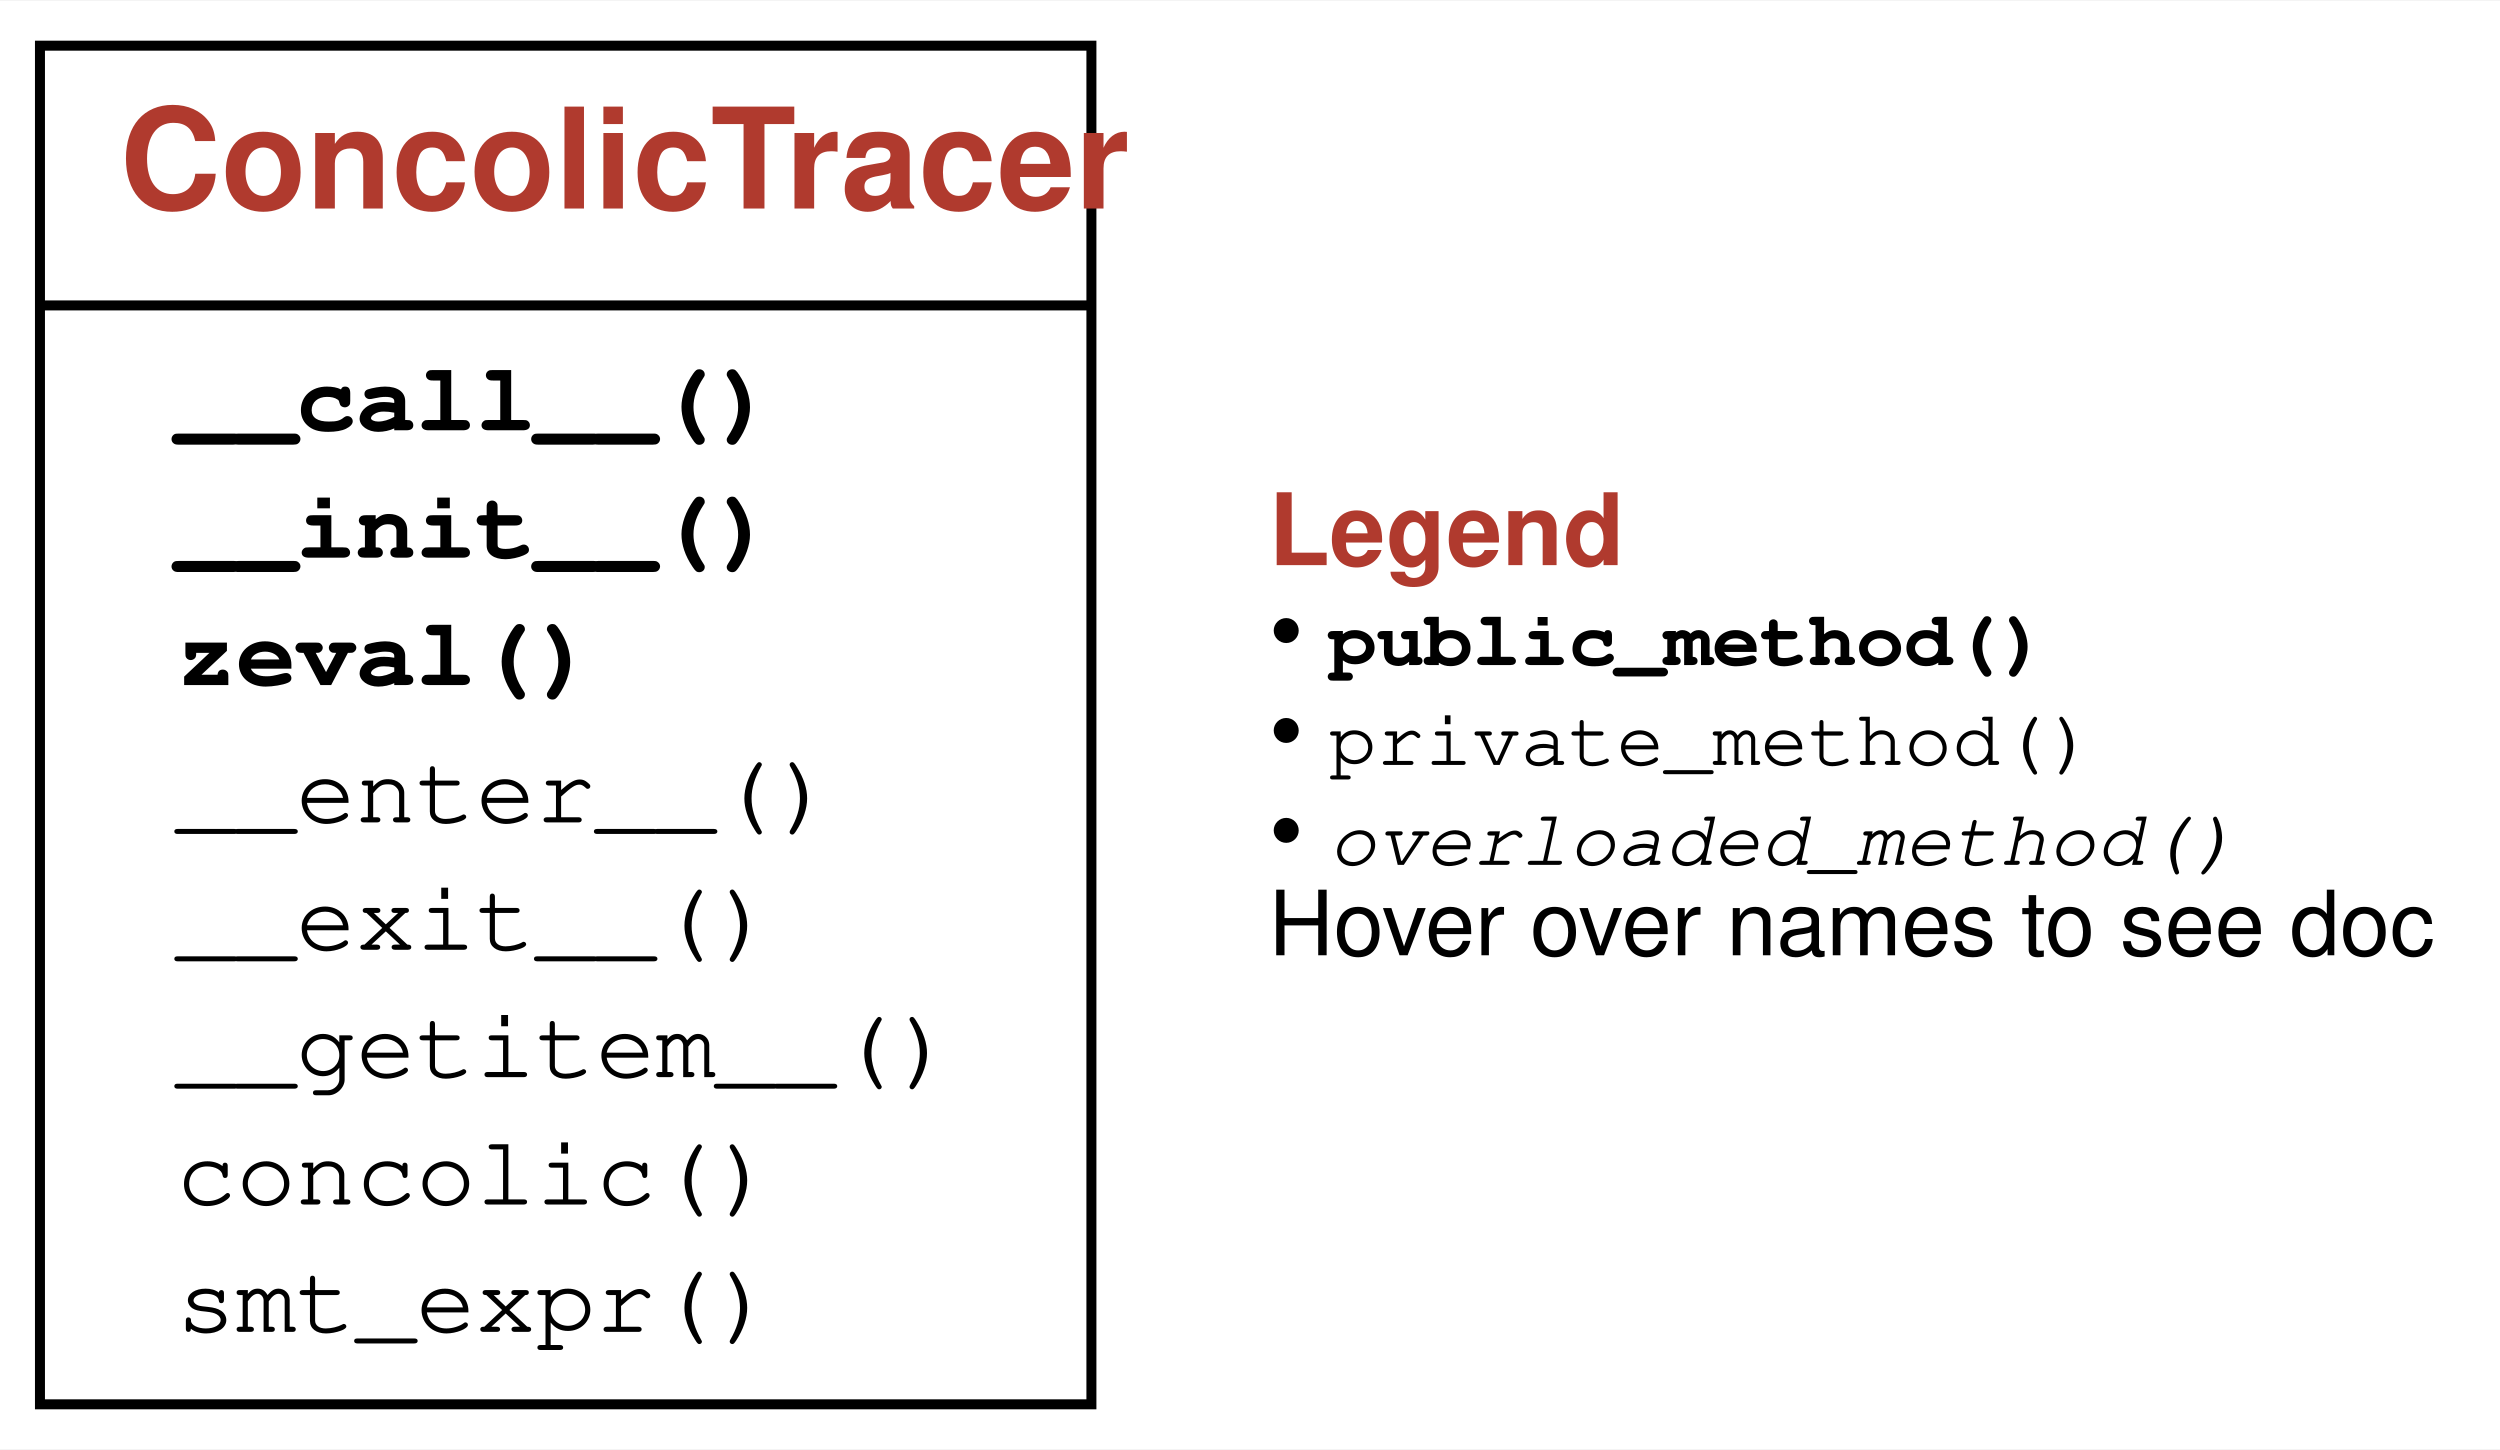
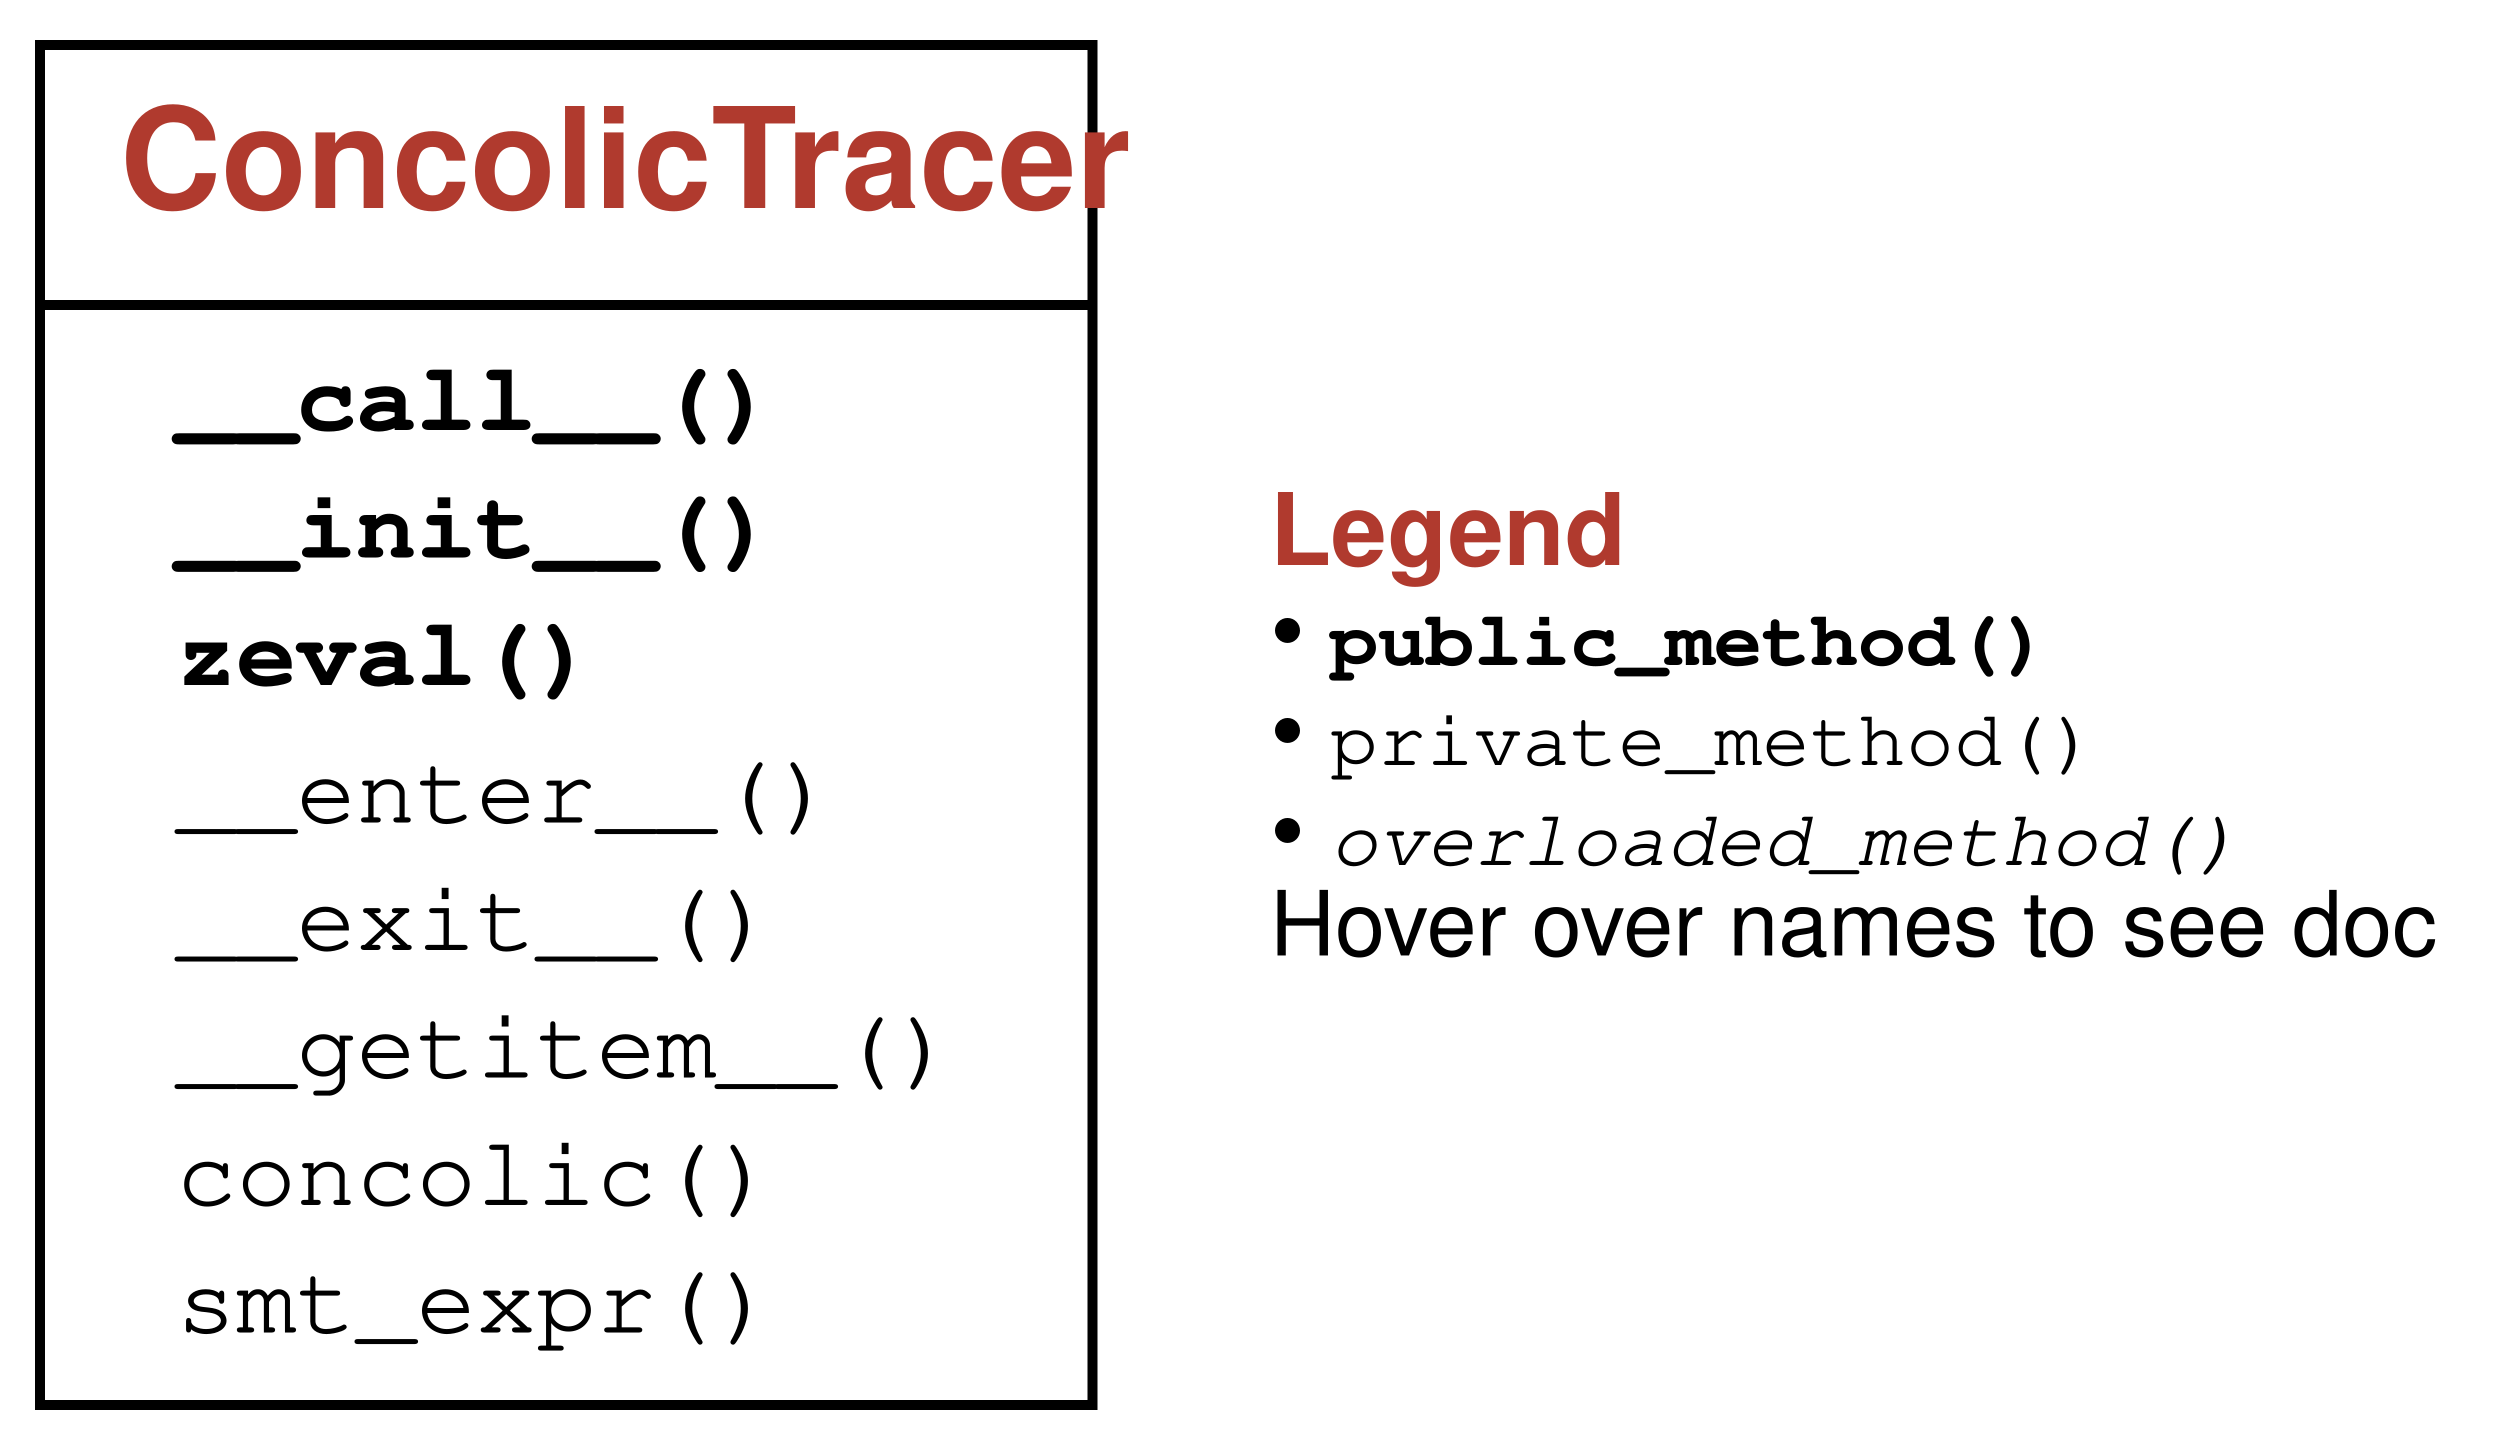
- <svg xmlns="http://www.w3.org/2000/svg" xmlns:xlink="http://www.w3.org/1999/xlink" width="250pt" height="145pt" viewBox="0.00 0.00 250.25 145.00">
+ <svg xmlns="http://www.w3.org/2000/svg" xmlns:xlink="http://www.w3.org/1999/xlink" width="250pt" height="145pt" viewBox="0.00 0.00 250.00 145.00">
  <g id="graph0" class="graph" transform="scale(1 1) rotate(0) translate(4 141)">
    <g id="a_graph0">
      <a xlink:title="ConcolicTracer class hierarchy">
        <polygon fill="white" stroke="none" points="-4,4 -4,-141 246.25,-141 246.25,4 -4,4" />
      </a>
    </g>
    <g id="node1" class="node">
      <g id="a_node1">
        <a xlink:href="#" xlink:title="class ConcolicTracer:&#10;Trace function execution, tracking variables and path conditions">
          <polygon fill="none" stroke="black" points="0,-0.5 0,-136.5 105.25,-136.5 105.25,-0.5 0,-0.5" />
-           <text text-anchor="start" x="8" y="-120.2" font-family="Patua One, Helvetica, sans-serif" font-weight="bold" font-size="14.00" fill="#b03a2e">ConcolicTracer</text>
+           <text xml:space="preserve" text-anchor="start" x="8" y="-120.2" font-family="Patua One, Helvetica, sans-serif" font-weight="bold" font-size="14.00" fill="#b03a2e">ConcolicTracer</text>
          <polyline fill="none" stroke="black" points="0,-110.5 105.25,-110.5" />
          <g id="a_node1_0">
            <a xlink:href="#" xlink:title="ConcolicTracer">
              <g id="a_node1_1">
                <a xlink:href="#" xlink:title="__call__(self, *args):&#10;Call self as a function.">
-                   <text text-anchor="start" x="13.62" y="-98" font-family="'Fira Mono', 'Source Code Pro', 'Courier', monospace" font-weight="bold" font-size="10.00">__call__()</text>
+                   <text xml:space="preserve" text-anchor="start" x="13.62" y="-98" font-family="'Fira Mono', 'Source Code Pro', 'Courier', monospace" font-weight="bold" font-size="10.00">__call__()</text>
                </a>
              </g>
              <g id="a_node1_2">
                <a xlink:href="#" xlink:title="__init__(self, context=None):&#10;Constructor.">
-                   <text text-anchor="start" x="13.62" y="-85.25" font-family="'Fira Mono', 'Source Code Pro', 'Courier', monospace" font-weight="bold" font-size="10.00">__init__()</text>
+                   <text xml:space="preserve" text-anchor="start" x="13.62" y="-85.25" font-family="'Fira Mono', 'Source Code Pro', 'Courier', monospace" font-weight="bold" font-size="10.00">__init__()</text>
                </a>
              </g>
              <g id="a_node1_3">
                <a xlink:href="#" xlink:title="zeval(self, predicates=None, *, python=False, log=False):&#10;Evaluate `predicates` in current context.&#10;- If `python` is set, use the z3 Python API; otherwise use z3 standalone.&#10;- If `log` is set, show input to z3.&#10;Return a pair (`result`, `solution`) where&#10;- `result` is either `'sat'` (satisfiable); then&#10;solution` is a mapping of variables to (value, type) pairs; or&#10;- `result` is not `'sat'`, indicating an error; then `solution` is `None`">
-                   <text text-anchor="start" x="13.62" y="-72.5" font-family="'Fira Mono', 'Source Code Pro', 'Courier', monospace" font-weight="bold" font-size="10.00">zeval()</text>
+                   <text xml:space="preserve" text-anchor="start" x="13.62" y="-72.5" font-family="'Fira Mono', 'Source Code Pro', 'Courier', monospace" font-weight="bold" font-size="10.00">zeval()</text>
                </a>
              </g>
              <g id="a_node1_4">
                <a xlink:href="#" xlink:title="__enter__(self)">
-                   <text text-anchor="start" x="13.62" y="-58.75" font-family="'Fira Mono', 'Source Code Pro', 'Courier', monospace" font-size="10.00">__enter__()</text>
+                   <text xml:space="preserve" text-anchor="start" x="13.62" y="-58.75" font-family="'Fira Mono', 'Source Code Pro', 'Courier', monospace" font-size="10.00">__enter__()</text>
                </a>
              </g>
              <g id="a_node1_5">
                <a xlink:href="#" xlink:title="__exit__(self, exc_type, exc_value, tb)">
-                   <text text-anchor="start" x="13.62" y="-46" font-family="'Fira Mono', 'Source Code Pro', 'Courier', monospace" font-size="10.00">__exit__()</text>
+                   <text xml:space="preserve" text-anchor="start" x="13.62" y="-46" font-family="'Fira Mono', 'Source Code Pro', 'Courier', monospace" font-size="10.00">__exit__()</text>
                </a>
              </g>
              <g id="a_node1_6">
                <a xlink:href="#" xlink:title="__getitem__(self, fn)">
-                   <text text-anchor="start" x="13.62" y="-33.25" font-family="'Fira Mono', 'Source Code Pro', 'Courier', monospace" font-size="10.00">__getitem__()</text>
+                   <text xml:space="preserve" text-anchor="start" x="13.62" y="-33.25" font-family="'Fira Mono', 'Source Code Pro', 'Courier', monospace" font-size="10.00">__getitem__()</text>
                </a>
              </g>
              <g id="a_node1_7">
                <a xlink:href="#" xlink:title="concolic(self, args)">
-                   <text text-anchor="start" x="13.62" y="-20.5" font-family="'Fira Mono', 'Source Code Pro', 'Courier', monospace" font-size="10.00">concolic()</text>
+                   <text xml:space="preserve" text-anchor="start" x="13.62" y="-20.5" font-family="'Fira Mono', 'Source Code Pro', 'Courier', monospace" font-size="10.00">concolic()</text>
                </a>
              </g>
              <g id="a_node1_8">
                <a xlink:href="#" xlink:title="smt_expr(self, show_decl=False, simplify=False, path=[])">
-                   <text text-anchor="start" x="13.62" y="-7.75" font-family="'Fira Mono', 'Source Code Pro', 'Courier', monospace" font-size="10.00">smt_expr()</text>
+                   <text xml:space="preserve" text-anchor="start" x="13.62" y="-7.75" font-family="'Fira Mono', 'Source Code Pro', 'Courier', monospace" font-size="10.00">smt_expr()</text>
                </a>
              </g>
            </a>
          </g>
        </a>
      </g>
    </g>
    <g id="node2" class="node">
-       <text text-anchor="start" x="123" y="-84.5" font-family="Patua One, Helvetica, sans-serif" font-weight="bold" font-size="10.00" fill="#b03a2e">Legend</text>
-       <text text-anchor="start" x="123" y="-74.5" font-family="Patua One, Helvetica, sans-serif" font-size="10.00">• </text>
-       <text text-anchor="start" x="129" y="-74.5" font-family="'Fira Mono', 'Source Code Pro', 'Courier', monospace" font-weight="bold" font-size="8.00">public_method()</text>
-       <text text-anchor="start" x="123" y="-64.5" font-family="Patua One, Helvetica, sans-serif" font-size="10.00">• </text>
-       <text text-anchor="start" x="129" y="-64.5" font-family="'Fira Mono', 'Source Code Pro', 'Courier', monospace" font-size="8.00">private_method()</text>
-       <text text-anchor="start" x="123" y="-54.5" font-family="Patua One, Helvetica, sans-serif" font-size="10.00">• </text>
-       <text text-anchor="start" x="129" y="-54.5" font-family="'Fira Mono', 'Source Code Pro', 'Courier', monospace" font-style="italic" font-size="8.00">overloaded_method()</text>
-       <text text-anchor="start" x="123" y="-45.45" font-family="Helvetica,sans-Serif" font-size="9.00">Hover over names to see doc</text>
+       <text xml:space="preserve" text-anchor="start" x="123" y="-84.5" font-family="Patua One, Helvetica, sans-serif" font-weight="bold" font-size="10.00" fill="#b03a2e">Legend</text>
+       <text xml:space="preserve" text-anchor="start" x="123" y="-74.5" font-family="Patua One, Helvetica, sans-serif" font-size="10.00">• </text>
+       <text xml:space="preserve" text-anchor="start" x="129" y="-74.5" font-family="'Fira Mono', 'Source Code Pro', 'Courier', monospace" font-weight="bold" font-size="8.00">public_method()</text>
+       <text xml:space="preserve" text-anchor="start" x="123" y="-64.5" font-family="Patua One, Helvetica, sans-serif" font-size="10.00">• </text>
+       <text xml:space="preserve" text-anchor="start" x="129" y="-64.5" font-family="'Fira Mono', 'Source Code Pro', 'Courier', monospace" font-size="8.00">private_method()</text>
+       <text xml:space="preserve" text-anchor="start" x="123" y="-54.5" font-family="Patua One, Helvetica, sans-serif" font-size="10.00">• </text>
+       <text xml:space="preserve" text-anchor="start" x="129" y="-54.5" font-family="'Fira Mono', 'Source Code Pro', 'Courier', monospace" font-style="italic" font-size="8.00">overloaded_method()</text>
+       <text xml:space="preserve" text-anchor="start" x="123" y="-45.45" font-family="Helvetica,sans-Serif" font-size="9.00">Hover over names to see doc</text>
    </g>
  </g>
</svg>
